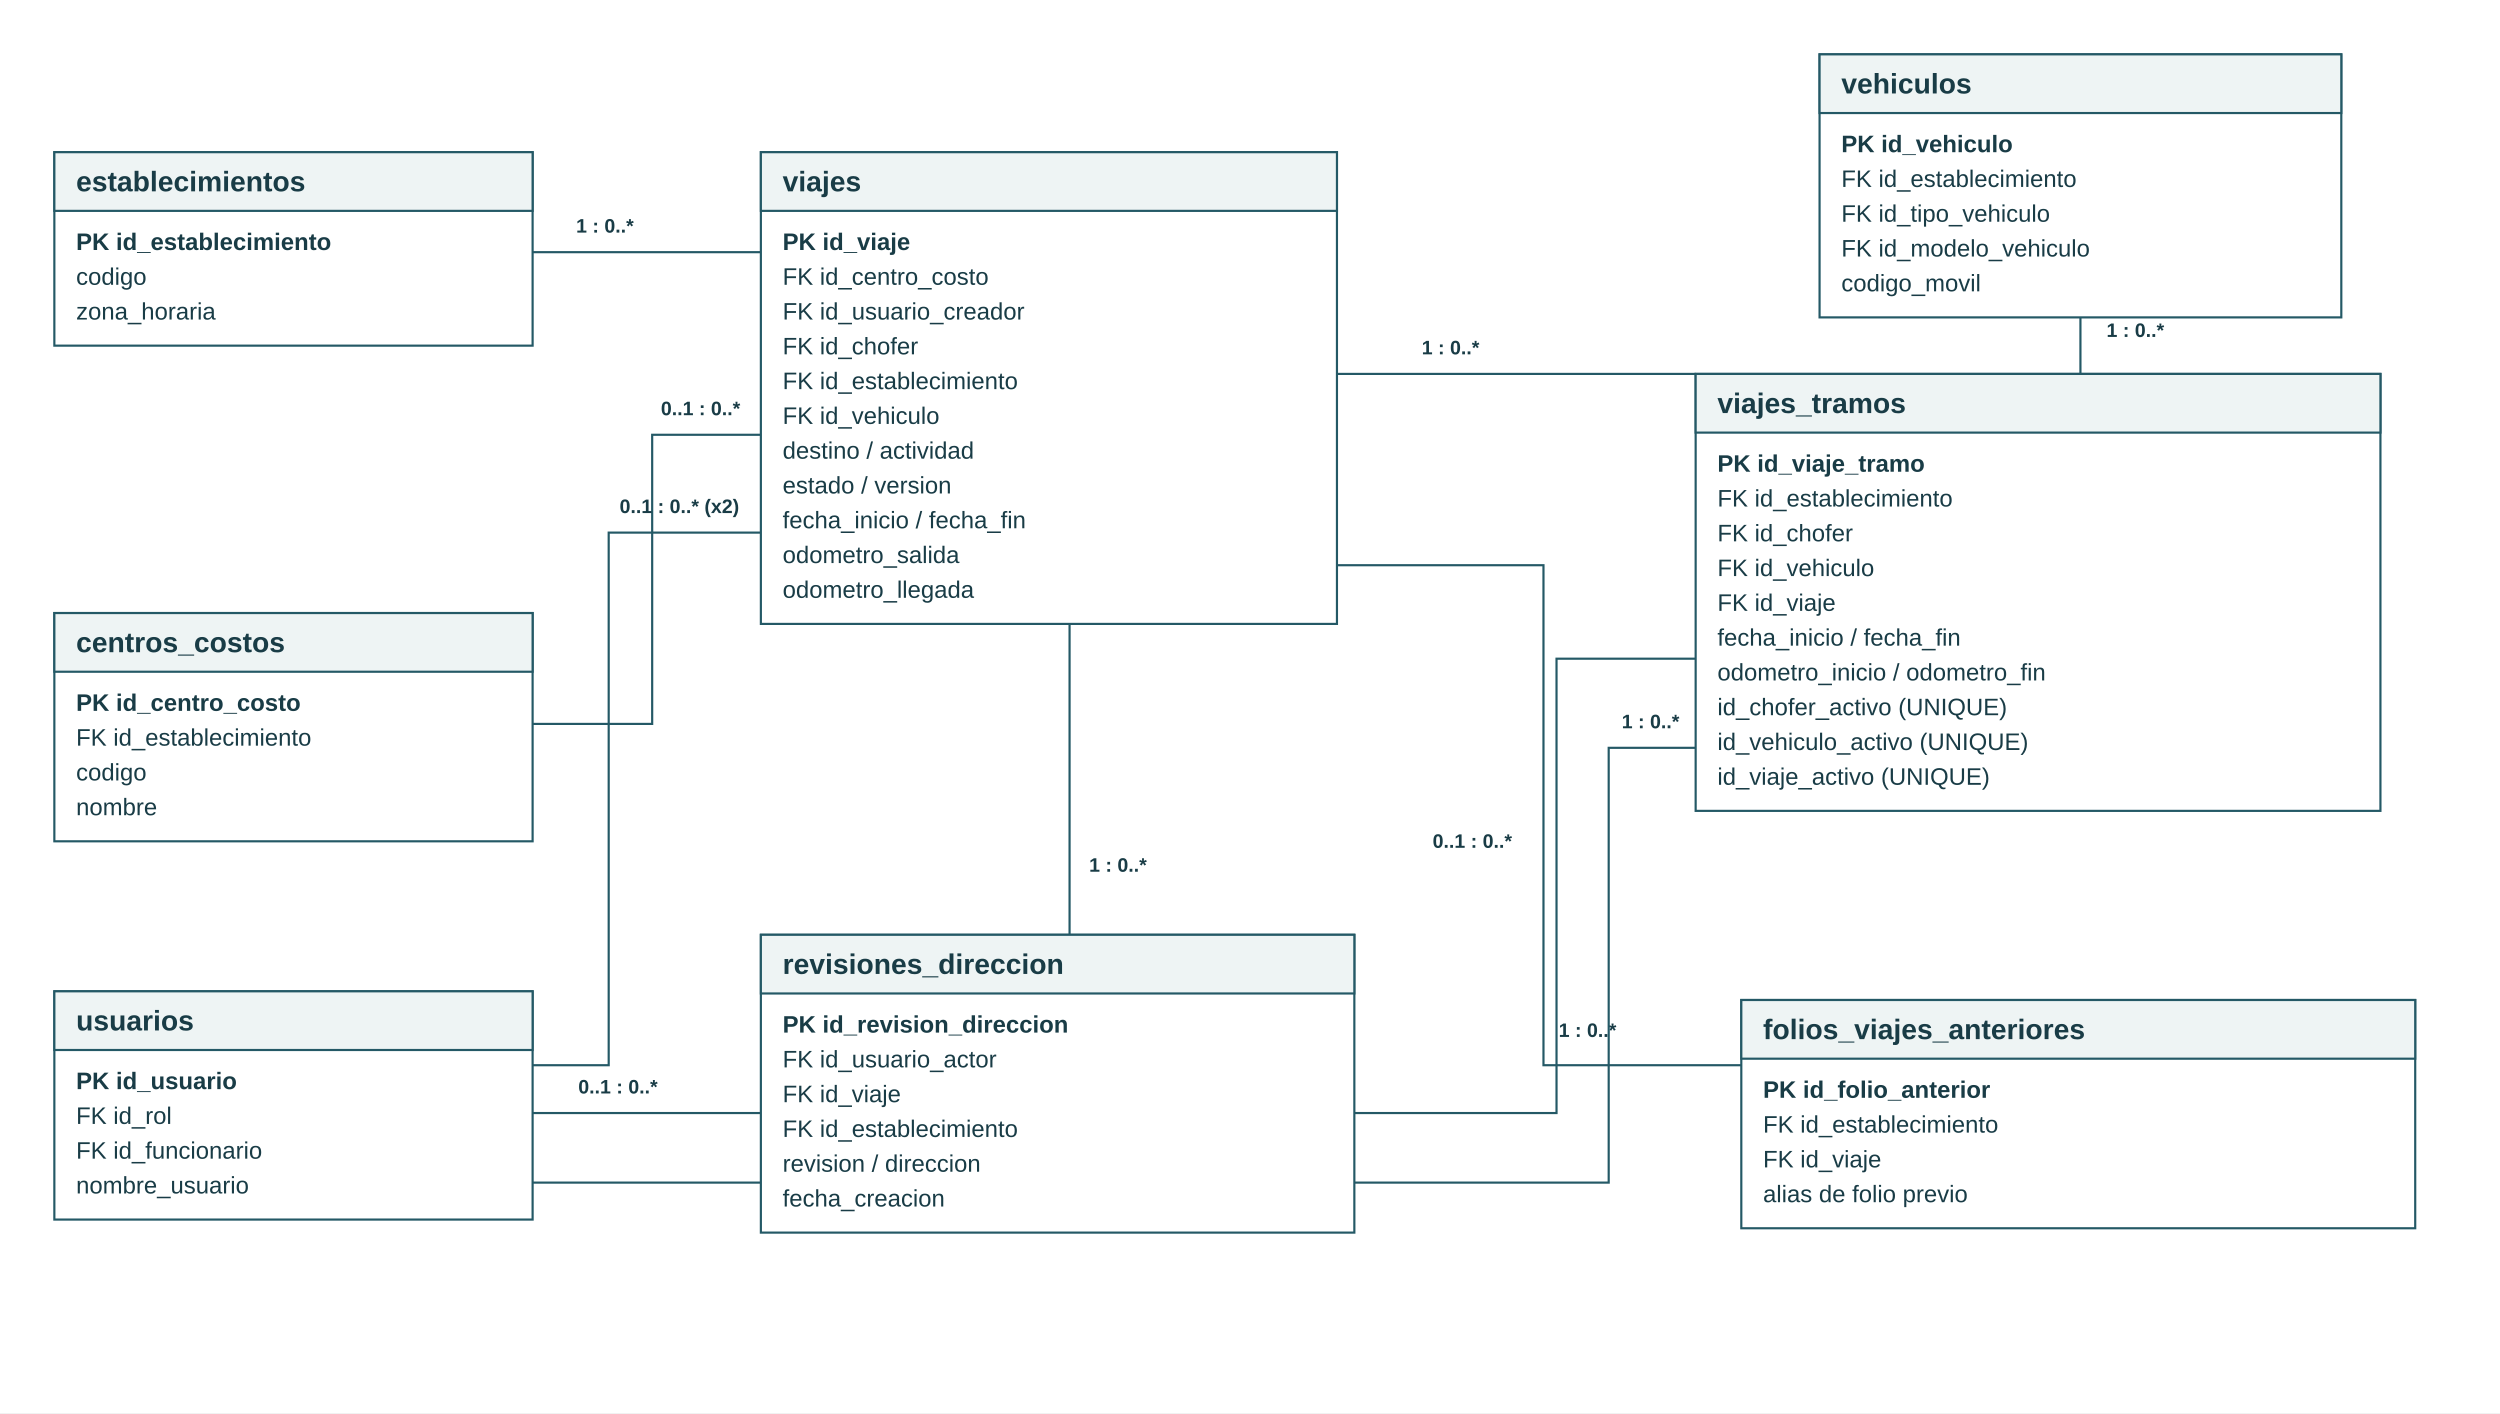
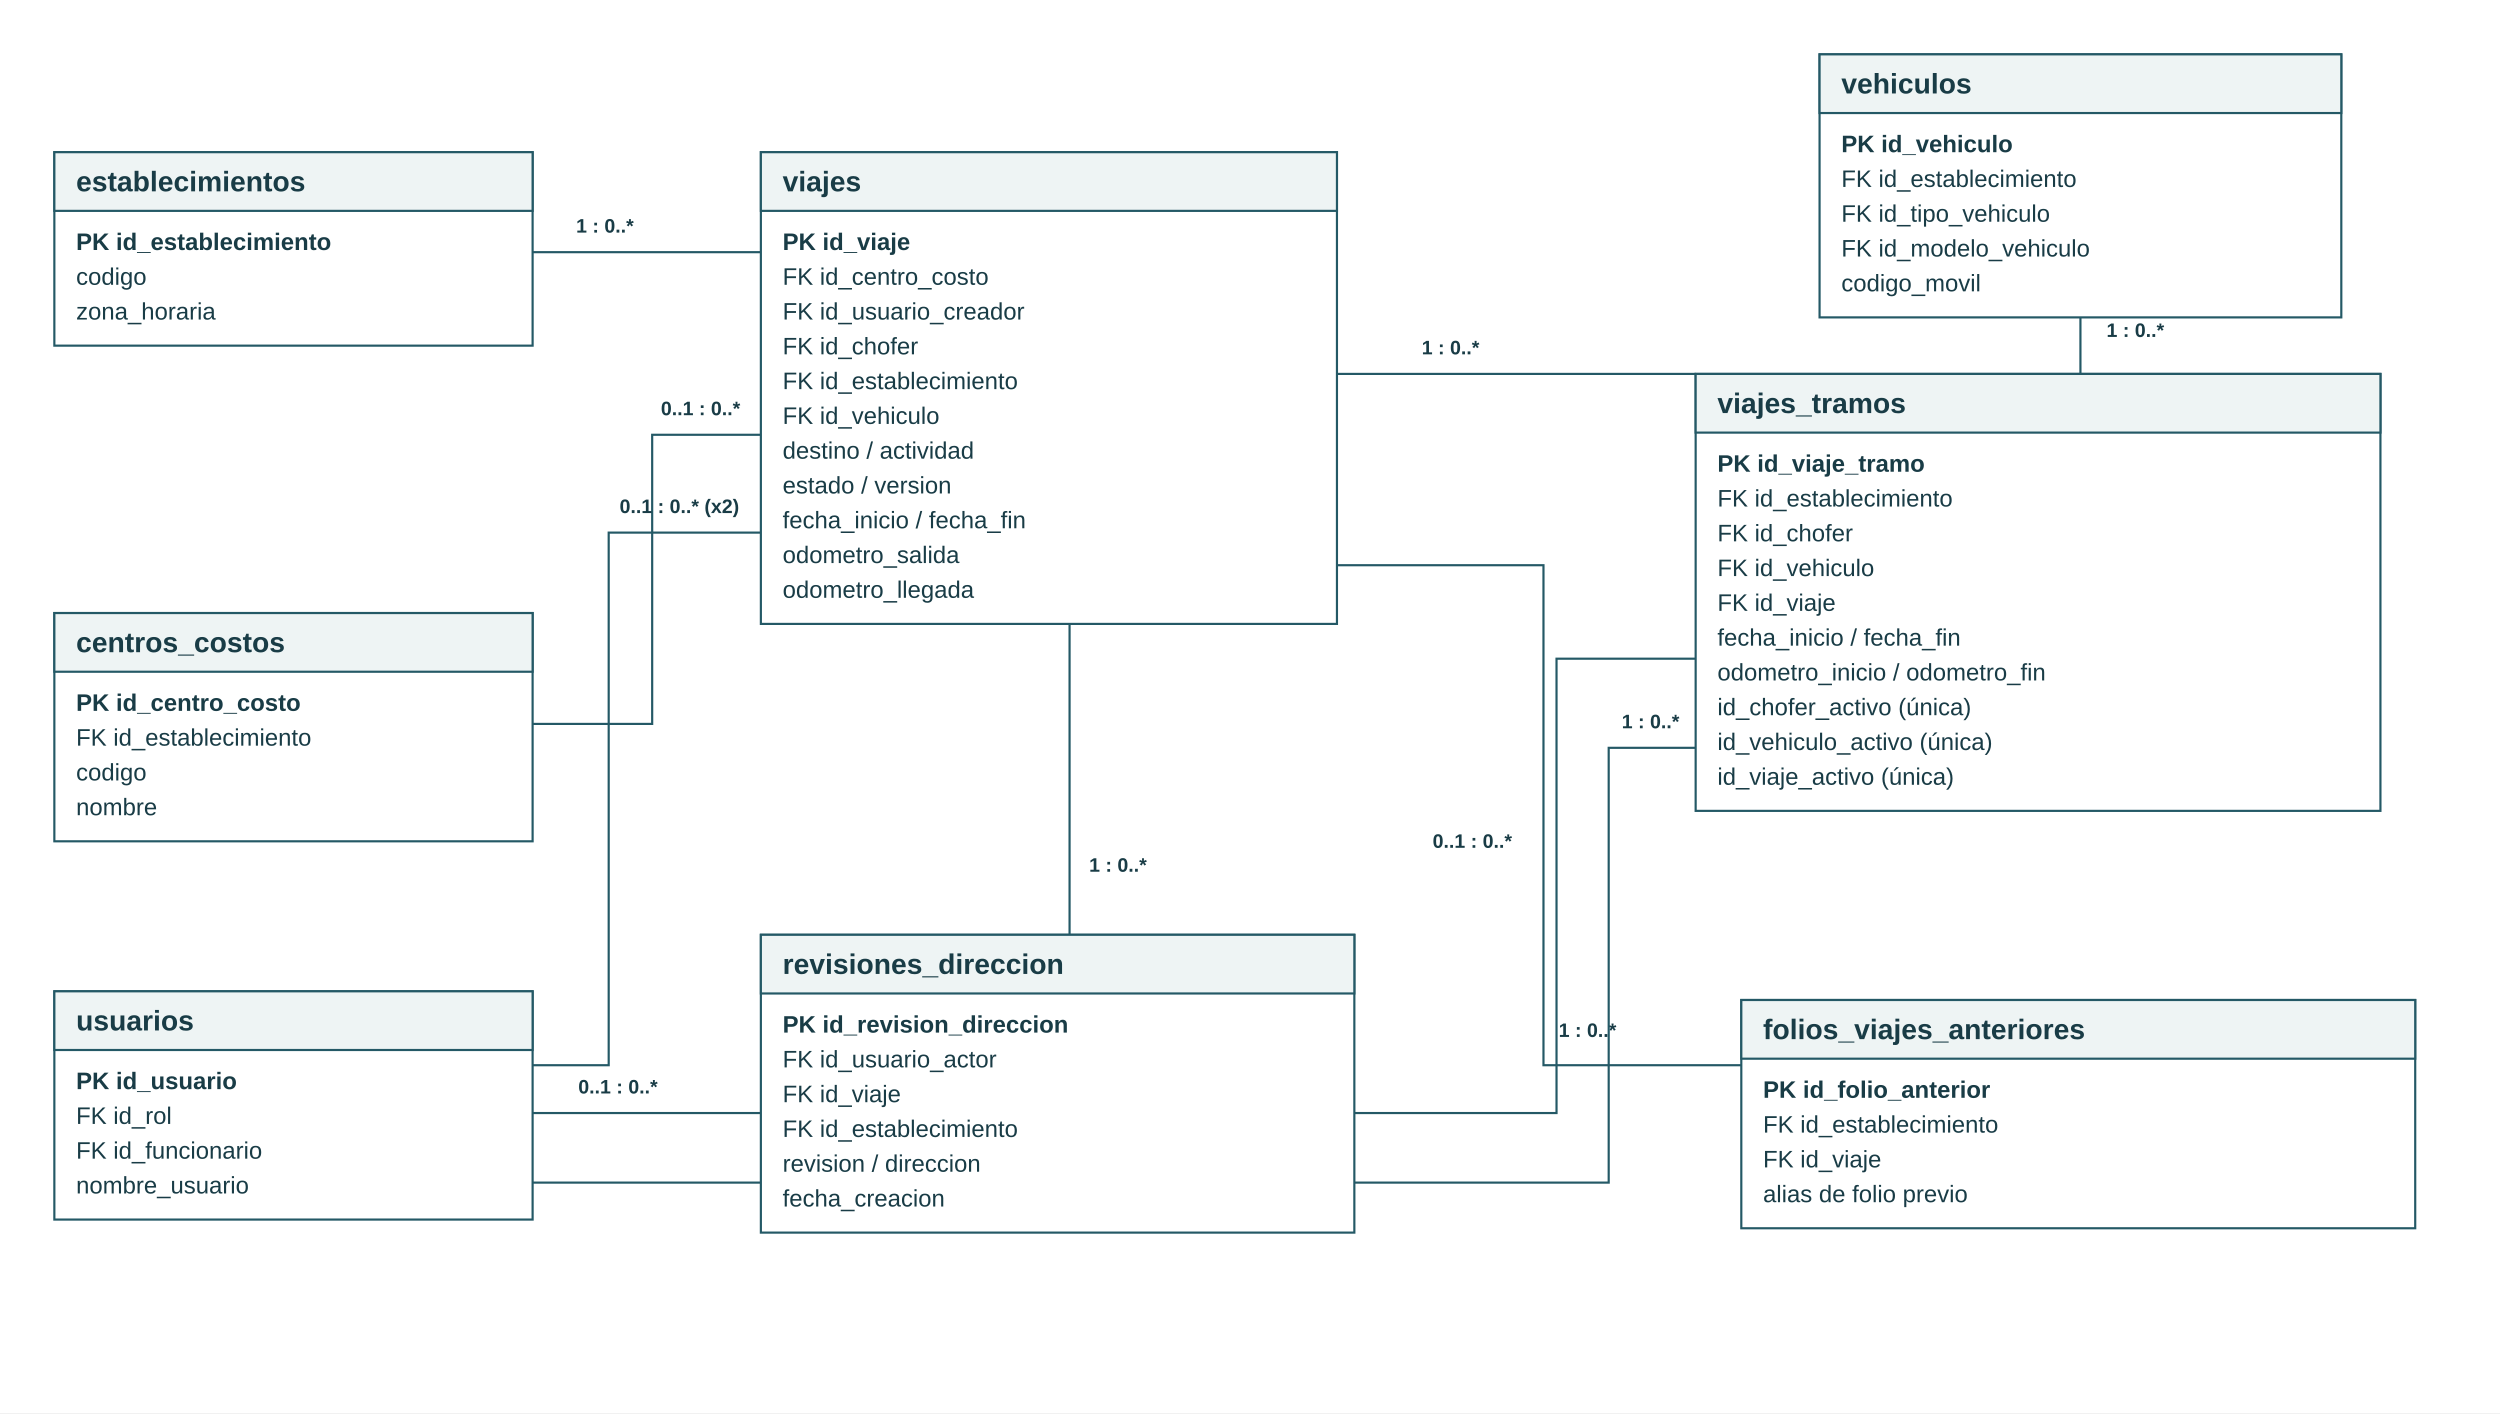
<svg xmlns="http://www.w3.org/2000/svg" width="1150" height="650" viewBox="0 0 1150 650">
  <rect width="100%" height="100%" fill="white" />
  <polyline points="245,116 350,116" fill="none" stroke="#245966" />
  <text x="265" y="107.0" text-anchor="start" font-family="Arial,sans-serif" font-size="9" font-weight="700" fill="#193c46">1 : 0..*</text>
  <polyline points="245,333 300,333 300,200 350,200" fill="none" stroke="#245966" />
  <text x="304" y="191.0" text-anchor="start" font-family="Arial,sans-serif" font-size="9" font-weight="700" fill="#193c46">0..1 : 0..*</text>
  <polyline points="615,172 780,172" fill="none" stroke="#245966" />
  <text x="654" y="163.0" text-anchor="start" font-family="Arial,sans-serif" font-size="9" font-weight="700" fill="#193c46">1 : 0..*</text>
  <polyline points="492,271 492,430" fill="none" stroke="#245966" />
  <text x="501" y="401.0" text-anchor="start" font-family="Arial,sans-serif" font-size="9" font-weight="700" fill="#193c46">1 : 0..*</text>
  <polyline points="957,146 957,172" fill="none" stroke="#245966" />
  <text x="969" y="155.0" text-anchor="start" font-family="Arial,sans-serif" font-size="9" font-weight="700" fill="#193c46">1 : 0..*</text>
  <polyline points="780,303 716,303 716,512 623,512" fill="none" stroke="#245966" />
  <text x="659" y="390.0" text-anchor="start" font-family="Arial,sans-serif" font-size="9" font-weight="700" fill="#193c46">0..1 : 0..*</text>
  <polyline points="245,512 350,512" fill="none" stroke="#245966" />
  <text x="266" y="503.0" text-anchor="start" font-family="Arial,sans-serif" font-size="9" font-weight="700" fill="#193c46">0..1 : 0..*</text>
  <polyline points="615,260 710,260 710,490 801,490" fill="none" stroke="#245966" />
  <text x="717" y="477.0" text-anchor="start" font-family="Arial,sans-serif" font-size="9" font-weight="700" fill="#193c46">1 : 0..*</text>
  <polyline points="245,490 280,490 280,245 350,245" fill="none" stroke="#245966" />
  <text x="285" y="236.0" text-anchor="start" font-family="Arial,sans-serif" font-size="9" font-weight="700" fill="#193c46">0..1 : 0..* (x2)</text>
  <polyline points="245,544 740,544 740,344 780,344" fill="none" stroke="#245966" />
  <text x="746" y="335.0" text-anchor="start" font-family="Arial,sans-serif" font-size="9" font-weight="700" fill="#193c46">1 : 0..*</text>
  <rect x="25" y="70" width="220" height="89" rx="0" fill="white" stroke="#245966" />
  <rect x="25" y="70" width="220" height="27" rx="0" fill="#eef4f4" stroke="#245966" />
  <text x="35" y="88.0" text-anchor="start" font-family="Arial,sans-serif" font-size="13" font-weight="700" fill="#193c46">establecimientos</text>
  <text x="35" y="115.0" text-anchor="start" font-family="Arial,sans-serif" font-size="11" font-weight="700" fill="#193c46">PK  id_establecimiento</text>
  <text x="35" y="131.0" text-anchor="start" font-family="Arial,sans-serif" font-size="11" font-weight="400" fill="#193c46">codigo</text>
  <text x="35" y="147.0" text-anchor="start" font-family="Arial,sans-serif" font-size="11" font-weight="400" fill="#193c46">zona_horaria</text>
  <rect x="25" y="282" width="220" height="105" rx="0" fill="white" stroke="#245966" />
  <rect x="25" y="282" width="220" height="27" rx="0" fill="#eef4f4" stroke="#245966" />
  <text x="35" y="300.0" text-anchor="start" font-family="Arial,sans-serif" font-size="13" font-weight="700" fill="#193c46">centros_costos</text>
  <text x="35" y="327.0" text-anchor="start" font-family="Arial,sans-serif" font-size="11" font-weight="700" fill="#193c46">PK  id_centro_costo</text>
  <text x="35" y="343.0" text-anchor="start" font-family="Arial,sans-serif" font-size="11" font-weight="400" fill="#193c46">FK  id_establecimiento</text>
  <text x="35" y="359.0" text-anchor="start" font-family="Arial,sans-serif" font-size="11" font-weight="400" fill="#193c46">codigo</text>
  <text x="35" y="375.0" text-anchor="start" font-family="Arial,sans-serif" font-size="11" font-weight="400" fill="#193c46">nombre</text>
  <rect x="25" y="456" width="220" height="105" rx="0" fill="white" stroke="#245966" />
  <rect x="25" y="456" width="220" height="27" rx="0" fill="#eef4f4" stroke="#245966" />
  <text x="35" y="474.0" text-anchor="start" font-family="Arial,sans-serif" font-size="13" font-weight="700" fill="#193c46">usuarios</text>
  <text x="35" y="501.0" text-anchor="start" font-family="Arial,sans-serif" font-size="11" font-weight="700" fill="#193c46">PK  id_usuario</text>
  <text x="35" y="517.0" text-anchor="start" font-family="Arial,sans-serif" font-size="11" font-weight="400" fill="#193c46">FK  id_rol</text>
  <text x="35" y="533.0" text-anchor="start" font-family="Arial,sans-serif" font-size="11" font-weight="400" fill="#193c46">FK  id_funcionario</text>
  <text x="35" y="549.0" text-anchor="start" font-family="Arial,sans-serif" font-size="11" font-weight="400" fill="#193c46">nombre_usuario</text>
  <rect x="350" y="70" width="265" height="217" rx="0" fill="white" stroke="#245966" />
  <rect x="350" y="70" width="265" height="27" rx="0" fill="#eef4f4" stroke="#245966" />
  <text x="360" y="88.0" text-anchor="start" font-family="Arial,sans-serif" font-size="13" font-weight="700" fill="#193c46">viajes</text>
  <text x="360" y="115.0" text-anchor="start" font-family="Arial,sans-serif" font-size="11" font-weight="700" fill="#193c46">PK  id_viaje</text>
  <text x="360" y="131.0" text-anchor="start" font-family="Arial,sans-serif" font-size="11" font-weight="400" fill="#193c46">FK  id_centro_costo</text>
  <text x="360" y="147.0" text-anchor="start" font-family="Arial,sans-serif" font-size="11" font-weight="400" fill="#193c46">FK  id_usuario_creador</text>
  <text x="360" y="163.0" text-anchor="start" font-family="Arial,sans-serif" font-size="11" font-weight="400" fill="#193c46">FK  id_chofer</text>
  <text x="360" y="179.0" text-anchor="start" font-family="Arial,sans-serif" font-size="11" font-weight="400" fill="#193c46">FK  id_establecimiento</text>
  <text x="360" y="195.0" text-anchor="start" font-family="Arial,sans-serif" font-size="11" font-weight="400" fill="#193c46">FK  id_vehiculo</text>
  <text x="360" y="211.0" text-anchor="start" font-family="Arial,sans-serif" font-size="11" font-weight="400" fill="#193c46">destino / actividad</text>
  <text x="360" y="227.0" text-anchor="start" font-family="Arial,sans-serif" font-size="11" font-weight="400" fill="#193c46">estado / version</text>
  <text x="360" y="243.0" text-anchor="start" font-family="Arial,sans-serif" font-size="11" font-weight="400" fill="#193c46">fecha_inicio / fecha_fin</text>
  <text x="360" y="259.0" text-anchor="start" font-family="Arial,sans-serif" font-size="11" font-weight="400" fill="#193c46">odometro_salida</text>
  <text x="360" y="275.0" text-anchor="start" font-family="Arial,sans-serif" font-size="11" font-weight="400" fill="#193c46">odometro_llegada</text>
  <rect x="780" y="172" width="315" height="201" rx="0" fill="white" stroke="#245966" />
  <rect x="780" y="172" width="315" height="27" rx="0" fill="#eef4f4" stroke="#245966" />
  <text x="790" y="190.0" text-anchor="start" font-family="Arial,sans-serif" font-size="13" font-weight="700" fill="#193c46">viajes_tramos</text>
  <text x="790" y="217.0" text-anchor="start" font-family="Arial,sans-serif" font-size="11" font-weight="700" fill="#193c46">PK  id_viaje_tramo</text>
  <text x="790" y="233.0" text-anchor="start" font-family="Arial,sans-serif" font-size="11" font-weight="400" fill="#193c46">FK  id_establecimiento</text>
  <text x="790" y="249.0" text-anchor="start" font-family="Arial,sans-serif" font-size="11" font-weight="400" fill="#193c46">FK  id_chofer</text>
  <text x="790" y="265.0" text-anchor="start" font-family="Arial,sans-serif" font-size="11" font-weight="400" fill="#193c46">FK  id_vehiculo</text>
  <text x="790" y="281.0" text-anchor="start" font-family="Arial,sans-serif" font-size="11" font-weight="400" fill="#193c46">FK  id_viaje</text>
  <text x="790" y="297.0" text-anchor="start" font-family="Arial,sans-serif" font-size="11" font-weight="400" fill="#193c46">fecha_inicio / fecha_fin</text>
  <text x="790" y="313.0" text-anchor="start" font-family="Arial,sans-serif" font-size="11" font-weight="400" fill="#193c46">odometro_inicio / odometro_fin</text>
-   <text x="790" y="329.0" text-anchor="start" font-family="Arial,sans-serif" font-size="11" font-weight="400" fill="#193c46">id_chofer_activo (UNIQUE)</text>
-   <text x="790" y="345.0" text-anchor="start" font-family="Arial,sans-serif" font-size="11" font-weight="400" fill="#193c46">id_vehiculo_activo (UNIQUE)</text>
-   <text x="790" y="361.0" text-anchor="start" font-family="Arial,sans-serif" font-size="11" font-weight="400" fill="#193c46">id_viaje_activo (UNIQUE)</text>
+   <text x="790" y="329.0" text-anchor="start" font-family="Arial,sans-serif" font-size="11" font-weight="400" fill="#193c46">id_chofer_activo (única)</text>
+   <text x="790" y="345.0" text-anchor="start" font-family="Arial,sans-serif" font-size="11" font-weight="400" fill="#193c46">id_vehiculo_activo (única)</text>
+   <text x="790" y="361.0" text-anchor="start" font-family="Arial,sans-serif" font-size="11" font-weight="400" fill="#193c46">id_viaje_activo (única)</text>
  <rect x="837" y="25" width="240" height="121" rx="0" fill="white" stroke="#245966" />
  <rect x="837" y="25" width="240" height="27" rx="0" fill="#eef4f4" stroke="#245966" />
  <text x="847" y="43.0" text-anchor="start" font-family="Arial,sans-serif" font-size="13" font-weight="700" fill="#193c46">vehiculos</text>
  <text x="847" y="70.0" text-anchor="start" font-family="Arial,sans-serif" font-size="11" font-weight="700" fill="#193c46">PK  id_vehiculo</text>
  <text x="847" y="86.0" text-anchor="start" font-family="Arial,sans-serif" font-size="11" font-weight="400" fill="#193c46">FK  id_establecimiento</text>
  <text x="847" y="102.0" text-anchor="start" font-family="Arial,sans-serif" font-size="11" font-weight="400" fill="#193c46">FK  id_tipo_vehiculo</text>
  <text x="847" y="118.0" text-anchor="start" font-family="Arial,sans-serif" font-size="11" font-weight="400" fill="#193c46">FK  id_modelo_vehiculo</text>
  <text x="847" y="134.0" text-anchor="start" font-family="Arial,sans-serif" font-size="11" font-weight="400" fill="#193c46">codigo_movil</text>
  <rect x="350" y="430" width="273" height="137" rx="0" fill="white" stroke="#245966" />
  <rect x="350" y="430" width="273" height="27" rx="0" fill="#eef4f4" stroke="#245966" />
  <text x="360" y="448.0" text-anchor="start" font-family="Arial,sans-serif" font-size="13" font-weight="700" fill="#193c46">revisiones_direccion</text>
  <text x="360" y="475.0" text-anchor="start" font-family="Arial,sans-serif" font-size="11" font-weight="700" fill="#193c46">PK  id_revision_direccion</text>
  <text x="360" y="491.0" text-anchor="start" font-family="Arial,sans-serif" font-size="11" font-weight="400" fill="#193c46">FK  id_usuario_actor</text>
  <text x="360" y="507.0" text-anchor="start" font-family="Arial,sans-serif" font-size="11" font-weight="400" fill="#193c46">FK  id_viaje</text>
  <text x="360" y="523.0" text-anchor="start" font-family="Arial,sans-serif" font-size="11" font-weight="400" fill="#193c46">FK  id_establecimiento</text>
  <text x="360" y="539.0" text-anchor="start" font-family="Arial,sans-serif" font-size="11" font-weight="400" fill="#193c46">revision / direccion</text>
  <text x="360" y="555.0" text-anchor="start" font-family="Arial,sans-serif" font-size="11" font-weight="400" fill="#193c46">fecha_creacion</text>
  <rect x="801" y="460" width="310" height="105" rx="0" fill="white" stroke="#245966" />
  <rect x="801" y="460" width="310" height="27" rx="0" fill="#eef4f4" stroke="#245966" />
  <text x="811" y="478.0" text-anchor="start" font-family="Arial,sans-serif" font-size="13" font-weight="700" fill="#193c46">folios_viajes_anteriores</text>
  <text x="811" y="505.0" text-anchor="start" font-family="Arial,sans-serif" font-size="11" font-weight="700" fill="#193c46">PK  id_folio_anterior</text>
  <text x="811" y="521.0" text-anchor="start" font-family="Arial,sans-serif" font-size="11" font-weight="400" fill="#193c46">FK  id_establecimiento</text>
  <text x="811" y="537.0" text-anchor="start" font-family="Arial,sans-serif" font-size="11" font-weight="400" fill="#193c46">FK  id_viaje</text>
  <text x="811" y="553.0" text-anchor="start" font-family="Arial,sans-serif" font-size="11" font-weight="400" fill="#193c46">alias de folio previo</text>
</svg>
